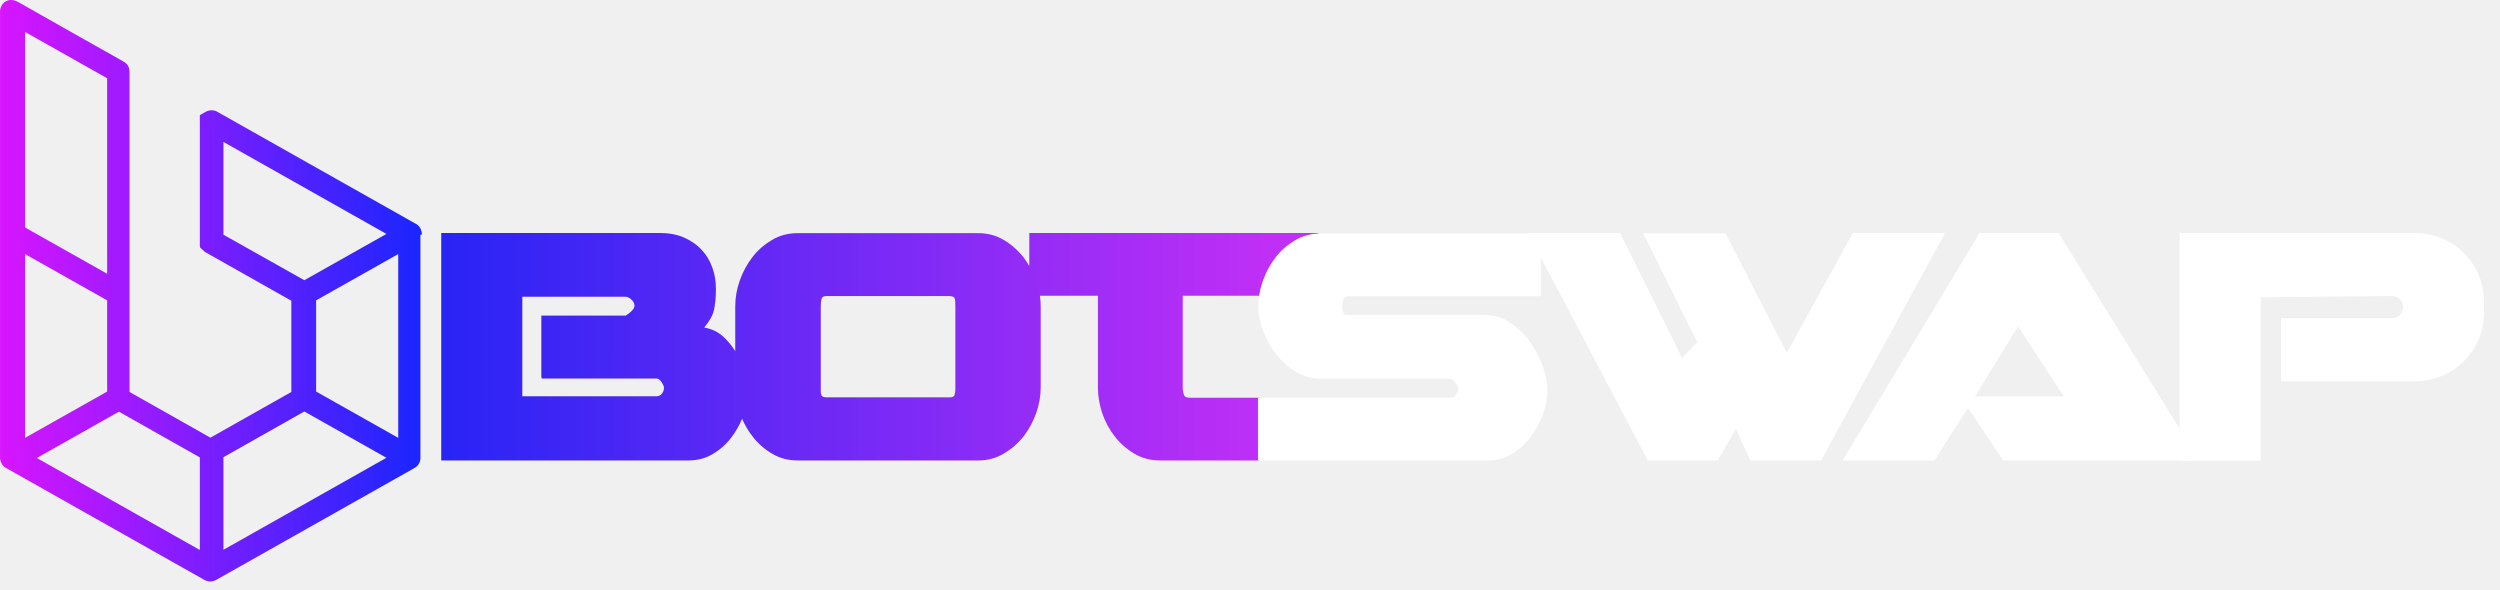
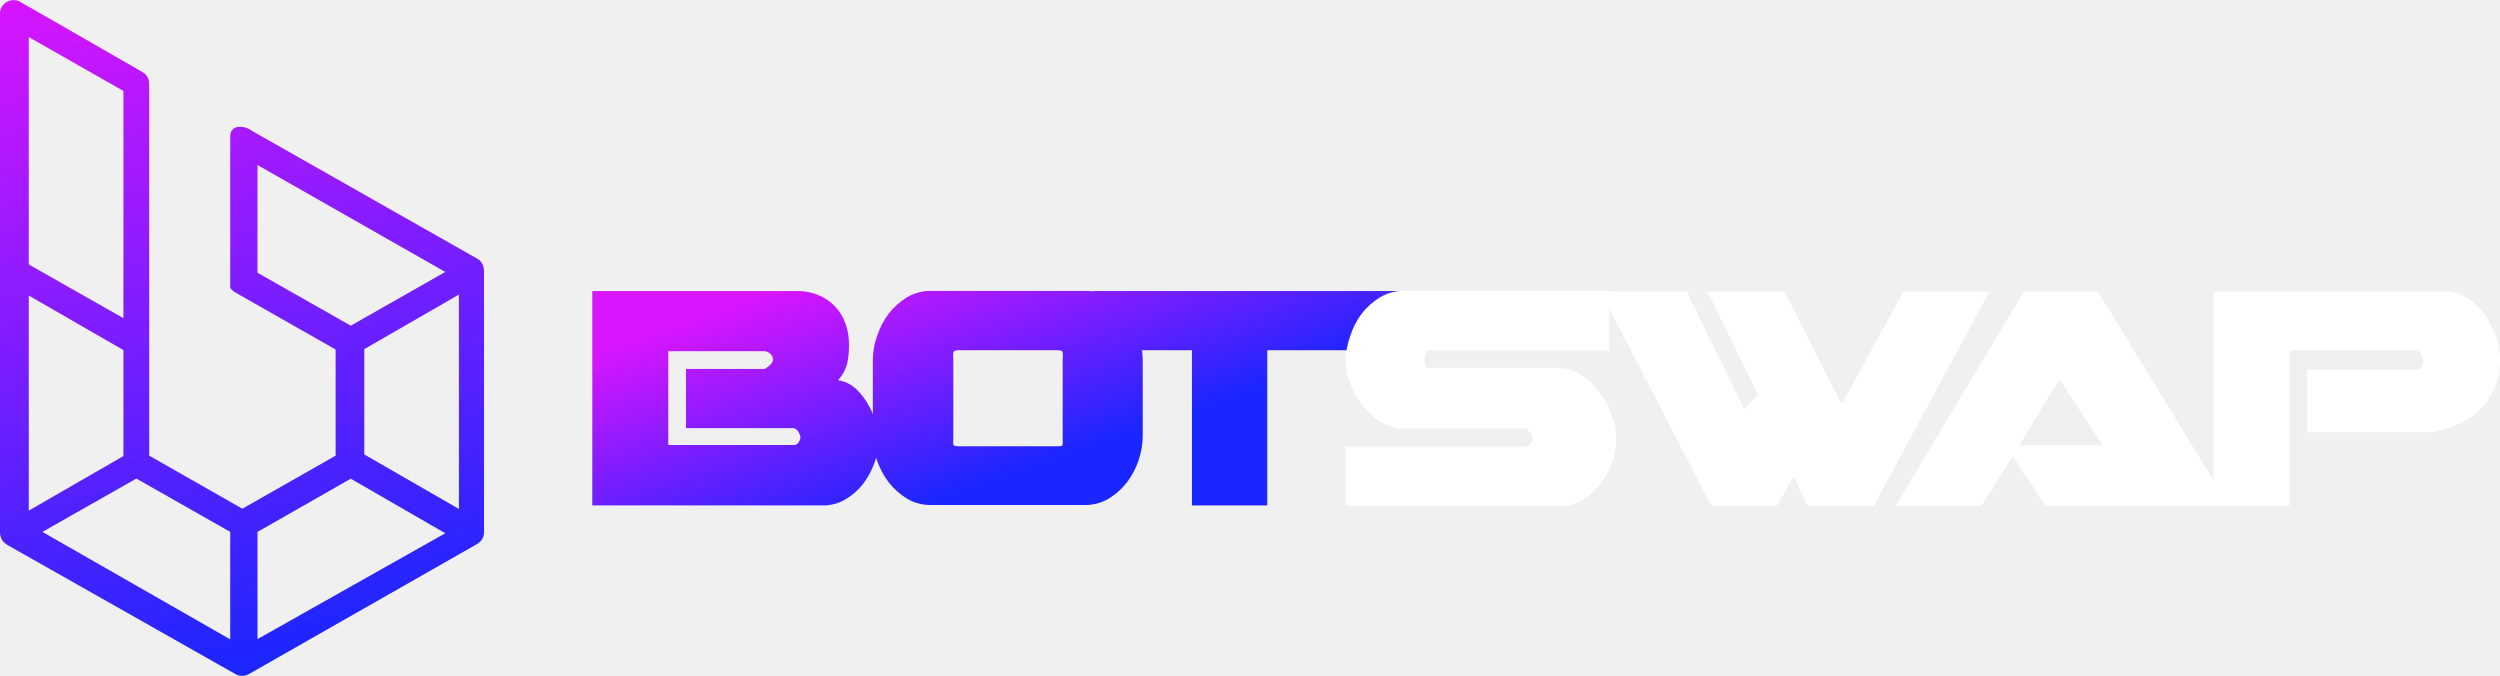
- <svg xmlns="http://www.w3.org/2000/svg" width="178" height="42" viewBox="0 0 178 42" fill="none">
-   <path fill-rule="evenodd" clip-rule="evenodd" d="M46.998 16.588C47.644 16.588 48.214 16.701 48.707 16.914C49.214 17.14 49.631 17.428 49.96 17.792C50.302 18.156 50.555 18.582 50.72 19.059C50.897 19.536 50.973 20.05 50.973 20.59C50.973 21.179 50.922 21.668 50.834 22.07C50.745 22.471 50.505 22.885 50.138 23.324C50.682 23.412 51.15 23.638 51.543 24.014C51.854 24.312 52.125 24.642 52.35 25.004V21.794C52.35 21.204 52.452 20.602 52.667 19.988C52.882 19.373 53.186 18.808 53.565 18.319C53.945 17.817 54.413 17.416 54.958 17.09C55.502 16.764 56.11 16.601 56.781 16.601H69.667C70.325 16.601 70.933 16.764 71.477 17.09C72.021 17.416 72.49 17.83 72.882 18.332C73.028 18.525 73.163 18.727 73.286 18.937V16.588H93.868V21.054H84.21V27.727C84.222 27.853 84.26 27.991 84.298 28.116C84.336 28.242 84.463 28.317 84.678 28.317H89.704V32.783H82.577C81.906 32.783 81.298 32.62 80.754 32.294C80.21 31.967 79.741 31.553 79.362 31.064C78.969 30.562 78.678 30.01 78.476 29.408C78.273 28.794 78.172 28.192 78.172 27.602V21.054H74.043C74.079 21.302 74.097 21.548 74.097 21.794V27.59C74.097 28.179 73.996 28.781 73.781 29.396C73.566 30.011 73.262 30.575 72.882 31.064C72.49 31.566 72.021 31.968 71.477 32.294C70.92 32.62 70.325 32.783 69.667 32.783H56.781C56.11 32.783 55.502 32.62 54.958 32.294C54.413 31.968 53.945 31.553 53.565 31.052C53.268 30.671 53.029 30.255 52.836 29.813C52.644 30.281 52.392 30.721 52.087 31.127C51.72 31.616 51.277 32.017 50.758 32.319C50.239 32.632 49.657 32.783 49.024 32.783H31.416V16.588H46.998ZM46.77 26.95H38.568V26.874H38.543V22.471H44.555C44.96 22.208 45.176 21.969 45.176 21.769C45.176 21.606 45.1 21.455 44.96 21.33C44.821 21.204 44.682 21.129 44.53 21.129H37.188V28.216H46.733C46.897 28.216 47.024 28.154 47.125 28.028C47.226 27.903 47.277 27.765 47.277 27.602C47.277 27.527 47.226 27.401 47.125 27.238C47.024 27.075 46.91 26.975 46.77 26.95ZM67.578 21.079H58.831C58.629 21.079 58.515 21.154 58.489 21.292C58.452 21.43 58.439 21.606 58.439 21.819V27.828C58.439 27.953 58.452 28.066 58.489 28.154C58.528 28.242 58.654 28.292 58.882 28.292H67.629C67.831 28.292 67.945 28.229 67.971 28.091C68.008 27.966 68.021 27.828 68.021 27.702V21.769C68.021 21.53 68.008 21.355 67.971 21.242C67.945 21.142 67.806 21.079 67.578 21.079Z" fill="url(#paint0_linear_2471_4594)" />
-   <path d="M89.568 28.317H103.341C103.467 28.317 103.581 28.229 103.682 28.066C103.784 27.903 103.834 27.765 103.834 27.69C103.834 27.564 103.758 27.401 103.606 27.226C103.454 27.05 103.315 26.962 103.189 26.962H93.973C93.366 26.962 92.796 26.799 92.265 26.473C91.733 26.147 91.265 25.733 90.872 25.231C90.48 24.729 90.163 24.177 89.935 23.575C89.708 22.973 89.594 22.383 89.594 21.819C89.594 21.229 89.695 20.627 89.91 20.012C90.125 19.398 90.429 18.833 90.809 18.344C91.189 17.842 91.657 17.441 92.201 17.115C92.746 16.788 93.353 16.625 94.024 16.625H109.708V21.091H96.125C95.897 21.091 95.746 21.141 95.695 21.229C95.632 21.317 95.594 21.505 95.556 21.781C95.556 21.907 95.581 22.045 95.619 22.195C95.657 22.346 95.746 22.421 95.872 22.421H105.708C106.366 22.421 106.961 22.597 107.505 22.96C108.049 23.324 108.518 23.763 108.91 24.303C109.303 24.842 109.606 25.432 109.834 26.059C110.062 26.686 110.176 27.251 110.176 27.802C110.176 28.342 110.075 28.907 109.86 29.483C109.644 30.073 109.353 30.613 108.986 31.102C108.619 31.591 108.176 31.992 107.657 32.306C107.138 32.62 106.581 32.783 105.973 32.783H89.568V28.317Z" fill="white" />
-   <path d="M115.347 16.589L119.765 25.483L120.853 24.379L116.993 16.614H122.853L127.22 25.119L131.929 16.589H138.486L129.664 32.783H124.613L123.6 30.538L122.296 32.783H117.322L108.79 16.589H115.347Z" fill="white" />
-   <path d="M131.193 32.783L140.953 16.589H146.573L156.586 32.783H142.636L140.117 29.045L137.725 32.783H131.193ZM140.624 28.217H146.94L143.687 23.237L140.624 28.217Z" fill="white" />
-   <path d="M160.96 32.796V21.167L170.307 21.078C170.746 21.078 171.103 21.431 171.103 21.866C171.103 22.302 170.746 22.655 170.307 22.655H162.411V27.142C162.451 27.143 162.492 27.144 162.533 27.144H171.96C174.664 27.144 176.857 24.971 176.857 22.291V21.442C176.857 18.761 174.664 16.589 171.96 16.589H162.533H155.225H155.188V32.796H160.96Z" fill="white" />
-   <path d="M30.032 16.711C30.046 16.558 30.004 16.391 29.918 16.238C29.833 16.085 29.705 15.974 29.549 15.904L15.551 8.004C15.295 7.824 14.94 7.796 14.641 7.963L14.228 8.199V17.532L14.243 17.545V17.615L14.428 17.796H14.442L14.584 17.935L20.743 21.412V27.907L14.982 31.162C13.062 30.077 11.142 28.992 9.221 27.907V5.334C9.221 4.931 9.221 4.625 8.78 4.374C6.291 2.97 3.787 1.565 1.298 0.146C0.601 -0.257 -0.053 0.23 0.003 0.925C0.003 11.467 0.003 21.996 0.003 32.538C-0.011 32.691 0.032 32.858 0.117 33.011C0.203 33.164 0.331 33.276 0.473 33.345L14.499 41.259C14.627 41.342 14.797 41.398 14.968 41.398C15.124 41.398 15.267 41.356 15.395 41.287L29.52 33.317C29.819 33.15 29.961 32.831 29.933 32.525V16.711H30.032ZM7.628 5.57V19.493L1.782 16.196V2.274L7.628 5.57ZM1.782 18.088L7.628 21.384V27.879L1.782 31.175V18.088ZM14.228 39.159L2.621 32.608L8.467 29.312C10.388 30.397 12.308 31.481 14.228 32.566V39.159ZM15.907 16.711V10.104L27.514 16.655L21.668 19.951L15.907 16.711ZM15.907 39.145V32.552L21.668 29.298L27.514 32.594L15.907 39.145ZM28.354 31.175L22.507 27.879V21.384L28.354 18.088V24.639C28.354 24.625 28.354 29.131 28.354 31.175Z" fill="url(#paint1_linear_2471_4594)" />
+ <svg xmlns="http://www.w3.org/2000/svg" xmlns:xlink="http://www.w3.org/1999/xlink" id="Слой_1" data-name="Слой 1" viewBox="0 0 183.31 49.56">
  <defs>
-     <linearGradient id="paint0_linear_2471_4594" x1="31.6" y1="24.049" x2="90.241" y2="24.049" gradientUnits="userSpaceOnUse">
-       <stop stop-color="#2824F5" />
-       <stop offset="1" stop-color="#C02FF6" />
+     <style>.cls-1{fill:url(#Новый_образец_градиентной_зал_2);}.cls-2{fill:url(#Новый_образец_градиентной_зал_2-2);}.cls-3{fill:url(#Новый_образец_градиентной_зал_2-3);}.cls-4{fill:url(#Новый_образец_градиентной_зал_2-4);}.cls-5{fill:#fff;}</style>
+     <linearGradient id="Новый_образец_градиентной_зал_2" x1="50.41" y1="28.26" x2="56.35" y2="11.06" gradientTransform="matrix(1, 0, 0, -1, 0, 52)" gradientUnits="userSpaceOnUse">
+       <stop offset="0" stop-color="#d715ff" />
+       <stop offset="1" stop-color="#1a26ff" />
    </linearGradient>
-     <linearGradient id="paint1_linear_2471_4594" x1="0.103" y1="20.704" x2="30.04" y2="20.704" gradientUnits="userSpaceOnUse">
-       <stop stop-color="#D715FF" />
-       <stop offset="1" stop-color="#1A26FF" />
-     </linearGradient>
+     <linearGradient id="Новый_образец_градиентной_зал_2-2" x1="69.71" y1="34.93" x2="75.65" y2="17.73" xlink:href="#Новый_образец_градиентной_зал_2" />
+     <linearGradient id="Новый_образец_градиентной_зал_2-3" x1="88.1" y1="41.28" x2="94.04" y2="24.08" xlink:href="#Новый_образец_градиентной_зал_2" />
+     <linearGradient id="Новый_образец_градиентной_зал_2-4" x1="9.15" y1="54.09" x2="22.88" y2="3.79" xlink:href="#Новый_образец_градиентной_зал_2" />
  </defs>
+   <g id="Layer_2" data-name="Layer 2">
+     <g id="Layer_1-2" data-name="Layer 1-2">
+       <path class="cls-1" d="M58.41,21.34a4,4,0,0,1,1.65.32A3.45,3.45,0,0,1,62,23.75a4.38,4.38,0,0,1,.25,1.48,6.24,6.24,0,0,1-.13,1.43,2.93,2.93,0,0,1-.67,1.22,2.41,2.41,0,0,1,1.35.67,4.69,4.69,0,0,1,.93,1.24,5.89,5.89,0,0,1,.54,1.39,5,5,0,0,1,.16,1.09,5,5,0,0,1-.29,1.62,6.15,6.15,0,0,1-.83,1.56A4.54,4.54,0,0,1,62,36.61a3.15,3.15,0,0,1-1.67.45H43.43V21.34ZM58.2,31.39H50.3v-.07h0V27.05h5.78c.4-.25.6-.48.6-.68a.6.6,0,0,0-.2-.43.65.65,0,0,0-.42-.19H49v6.88h9.17a.44.44,0,0,0,.38-.18.71.71,0,0,0,.14-.42.83.83,0,0,0-.14-.35A.59.59,0,0,0,58.2,31.39Z" transform="translate(0 0)" />
+       <path class="cls-2" d="M64,26.39a5.2,5.2,0,0,1,.31-1.75A5.69,5.69,0,0,1,65.16,23a5.11,5.11,0,0,1,1.34-1.2,3.39,3.39,0,0,1,1.76-.47H79.54a3.39,3.39,0,0,1,1.76.47A5,5,0,0,1,82.64,23a5.81,5.81,0,0,1,1.15,3.38V32a5.75,5.75,0,0,1-1.15,3.36,5,5,0,0,1-1.34,1.2,3.39,3.39,0,0,1-1.76.47H68.26a3.39,3.39,0,0,1-1.76-.47,5.11,5.11,0,0,1-1.34-1.2,5.81,5.81,0,0,1-.86-1.61A5.19,5.19,0,0,1,64,32Zm6.28-.71c-.22,0-.34.05-.38.17a2,2,0,0,0,0,.49v5.93a.86.86,0,0,0,0,.32c0,.09.16.13.38.13h7.26c.22,0,.35,0,.38-.13a.86.86,0,0,0,0-.32V26.34a2,2,0,0,0,0-.49c0-.12-.16-.17-.38-.17Z" transform="translate(0 0)" />
+       <path class="cls-3" d="M80.12,21.34h24.8v4.34h-12V37.06H87.4V25.68H80.12Z" transform="translate(0 0)" />
+     </g>
+   </g>
+   <path class="cls-4" d="M35.05,19,18.45,9.58a1.39,1.39,0,0,0-1.14-.25.74.74,0,0,0-.35.29,1.14,1.14,0,0,0-.08.49s0,10.77,0,10.88,0,.23.42.48l7.31,4.16v7.78L17.77,37.3l-6.83-3.89v-27c0-.48,0-.84-.52-1.14C7.46,3.55,4.49,1.87,1.54.17A1,1,0,0,0,0,1.11V39a1.07,1.07,0,0,0,.14.57,1.14,1.14,0,0,0,.42.4L17.2,49.39a1,1,0,0,0,.56.17,1,1,0,0,0,.5-.14L35,39.88a1,1,0,0,0,.49-.94V20a1.32,1.32,0,0,0-.1-.6A.89.89,0,0,0,35.05,19ZM9.05,6.67V23.33L2.11,19.39V2.72Zm-6.94,15,6.94,4v7.77l-6.94,4ZM16.88,46.88,3.11,39,10,35.09,16.88,39Zm2-26.88V12.1l13.77,7.84-6.93,3.94Zm0,26.86V39l6.84-3.9,6.93,4Zm14.77-9.54-6.94-4V25.6l6.94-4V37.32Z" transform="translate(0 0)" />
+   <path class="cls-5" d="M111.91,32.75a.38.38,0,0,0,.33-.25.82.82,0,0,0,.14-.37.75.75,0,0,0-.21-.45.59.59,0,0,0-.4-.26h-8.88a3.1,3.1,0,0,1-1.65-.48,5,5,0,0,1-1.34-1.21,6.05,6.05,0,0,1-.9-1.61,4.8,4.8,0,0,1-.33-1.71A5.26,5.26,0,0,1,99,24.66,5.52,5.52,0,0,1,99.84,23a5,5,0,0,1,1.35-1.2,3.35,3.35,0,0,1,1.75-.47H118V25.7H105c-.22,0-.36,0-.42.13a1.59,1.59,0,0,0-.13.54,1.49,1.49,0,0,0,.06.4.25.25,0,0,0,.25.21h9.47a3.11,3.11,0,0,1,1.73.52,5.41,5.41,0,0,1,1.35,1.31,6.33,6.33,0,0,1,.89,1.71,5.1,5.1,0,0,1,.32,1.73,4.74,4.74,0,0,1-.31,1.64,5.59,5.59,0,0,1-.84,1.56,4.5,4.5,0,0,1-1.28,1.18,3,3,0,0,1-1.63.46H98.65V32.75Z" transform="translate(0 0)" />
+   <path class="cls-5" d="M117.34,21.36h6.32L127.9,30l1-1.07-3.7-7.55h5.64l4.2,8.26,4.53-8.28h6.32l-8.5,15.73h-4.86l-1-2.18-1.25,2.18h-4.8Z" transform="translate(0 0)" />
+   <path class="cls-5" d="M148.41,21.36h5.41l9.63,15.73H150l-2.42-3.63-2.3,3.63H139Zm5.76,11.29L151,27.81l-2.94,4.84Z" transform="translate(0 0)" />
+   <path class="cls-5" d="M179.25,21.36a2.91,2.91,0,0,1,1.68.5,5,5,0,0,1,1.28,1.24,6.15,6.15,0,0,1,.82,1.64,5.46,5.46,0,0,1,.28,1.67,5.2,5.2,0,0,1-.38,2A4.81,4.81,0,0,1,181.88,30a5.77,5.77,0,0,1-1.61,1.11,7.2,7.2,0,0,1-2,.57h-9.09V27.1h8.07a.32.32,0,0,0,.34-.25,1.25,1.25,0,0,0,.08-.44.75.75,0,0,0-.19-.48.51.51,0,0,0-.42-.25h-9.19V37.09h-5.55V21.36Z" transform="translate(0 0)" />
</svg>
